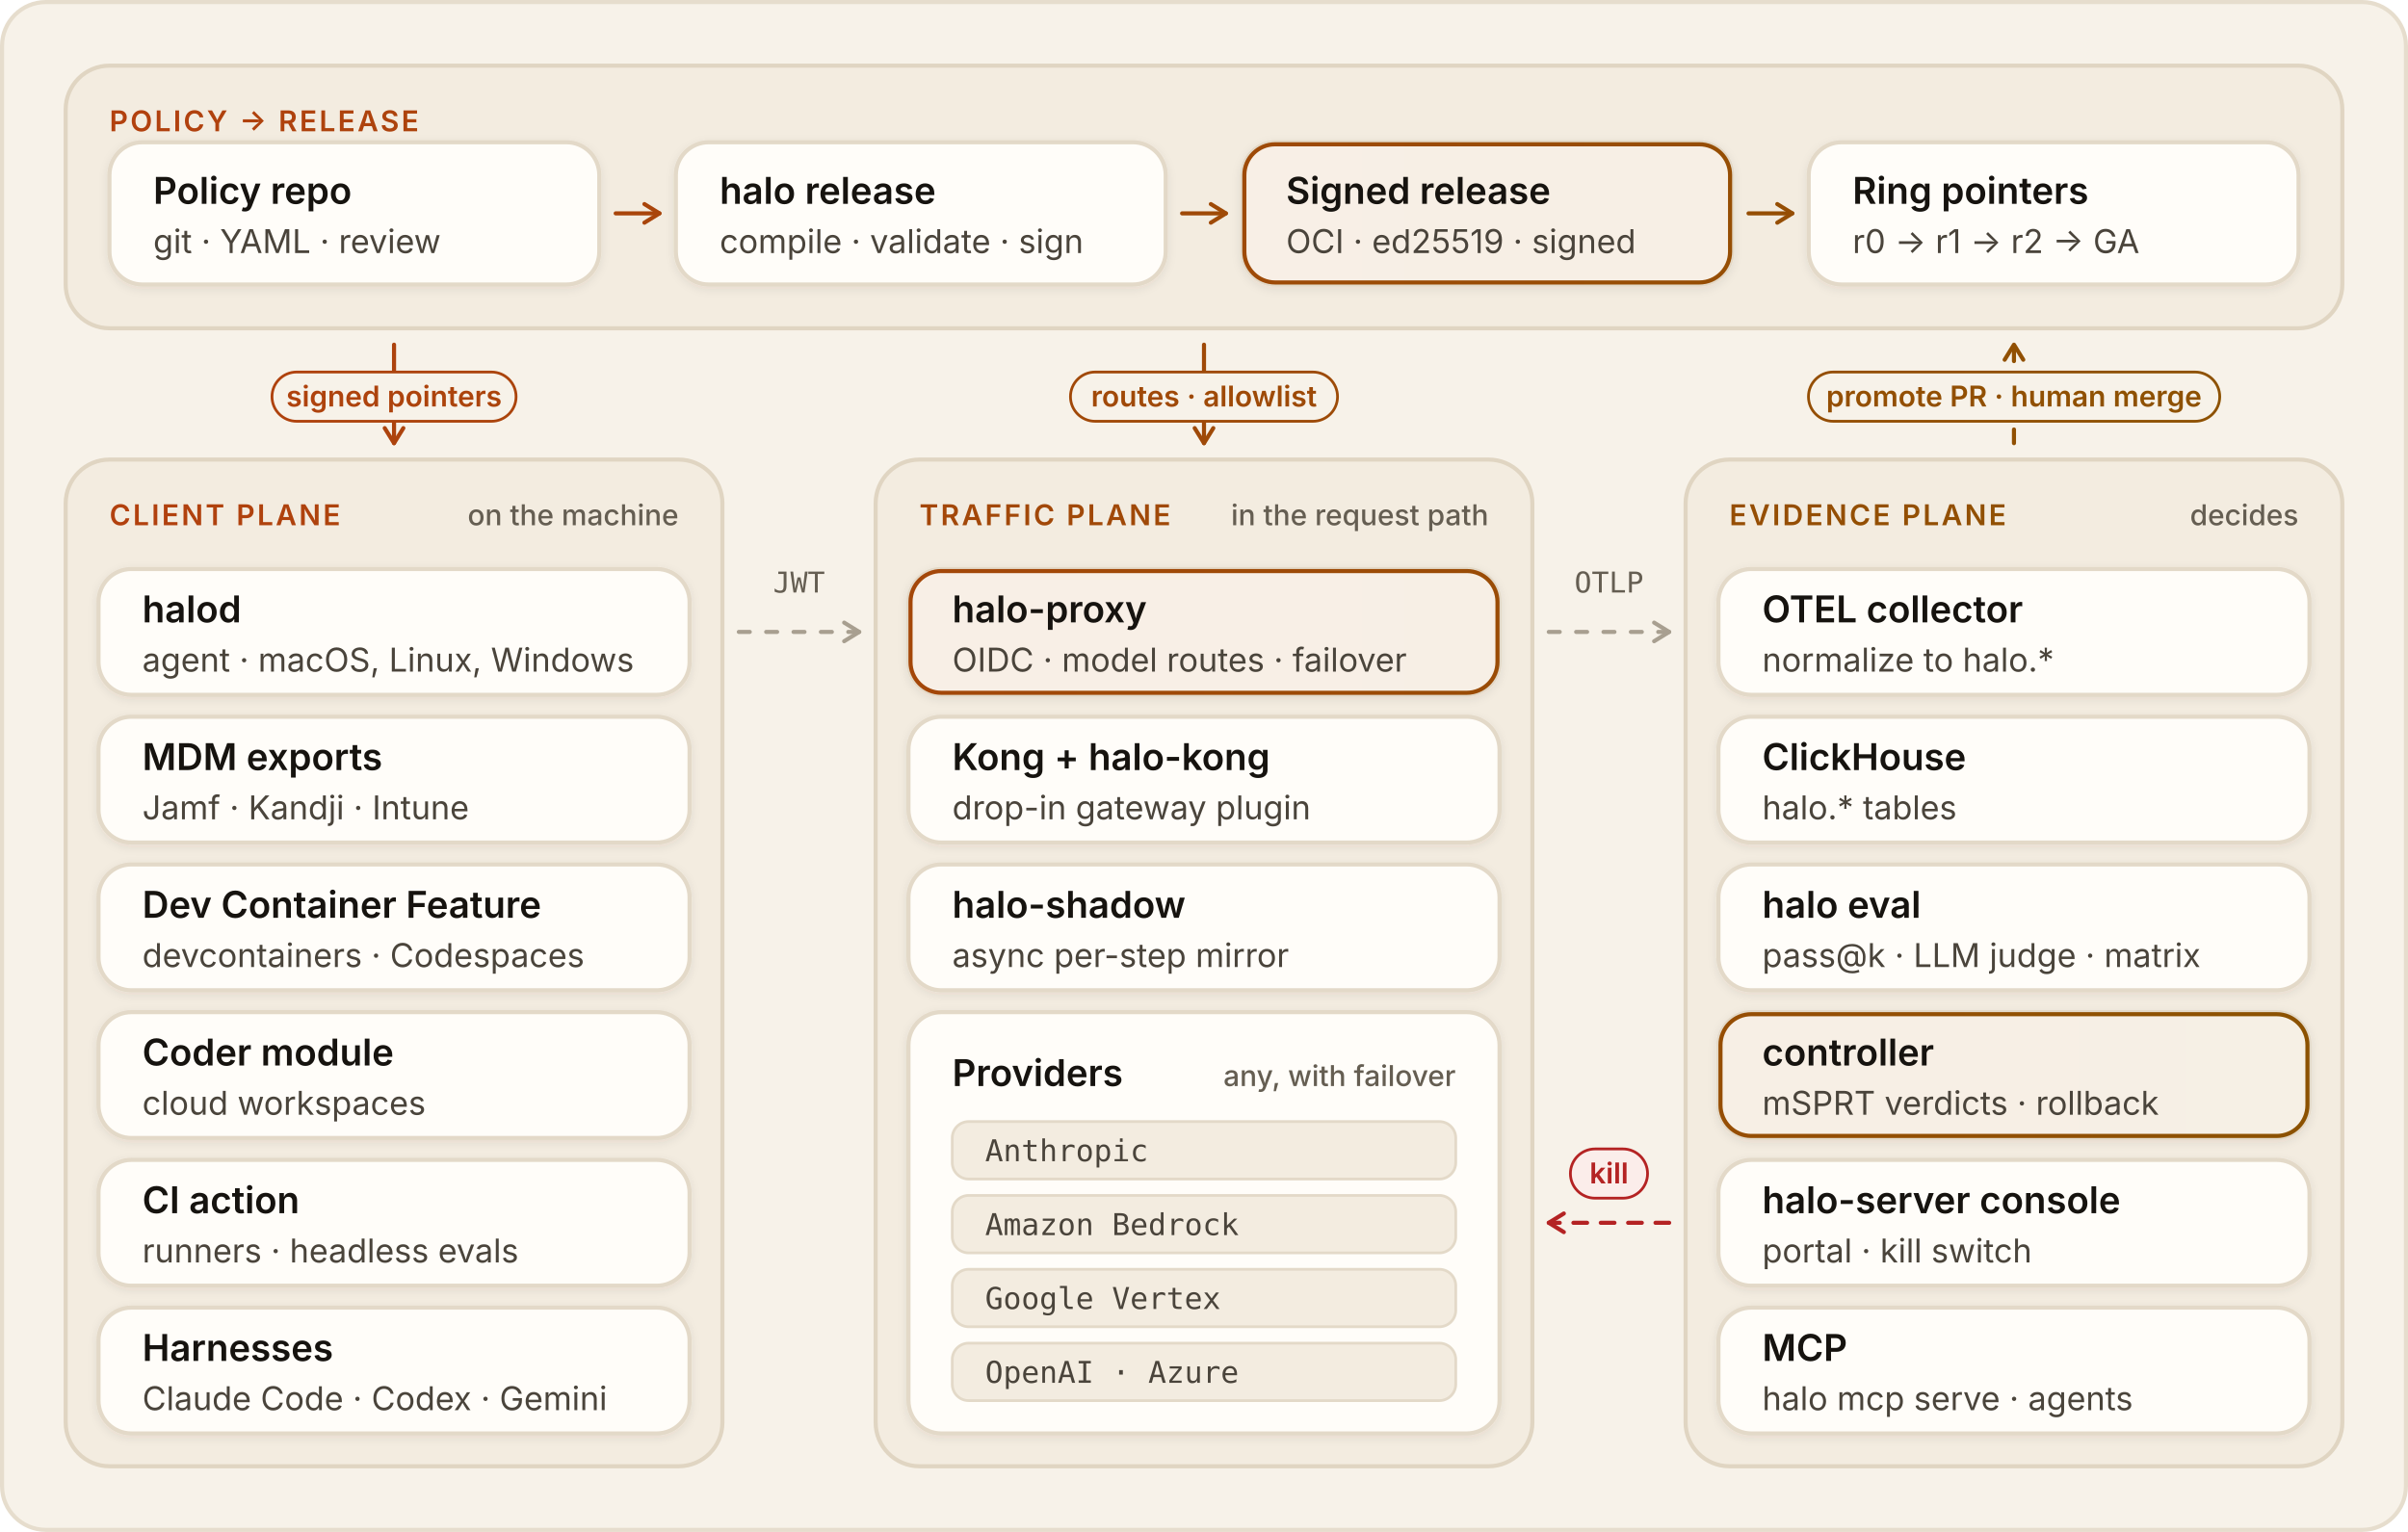
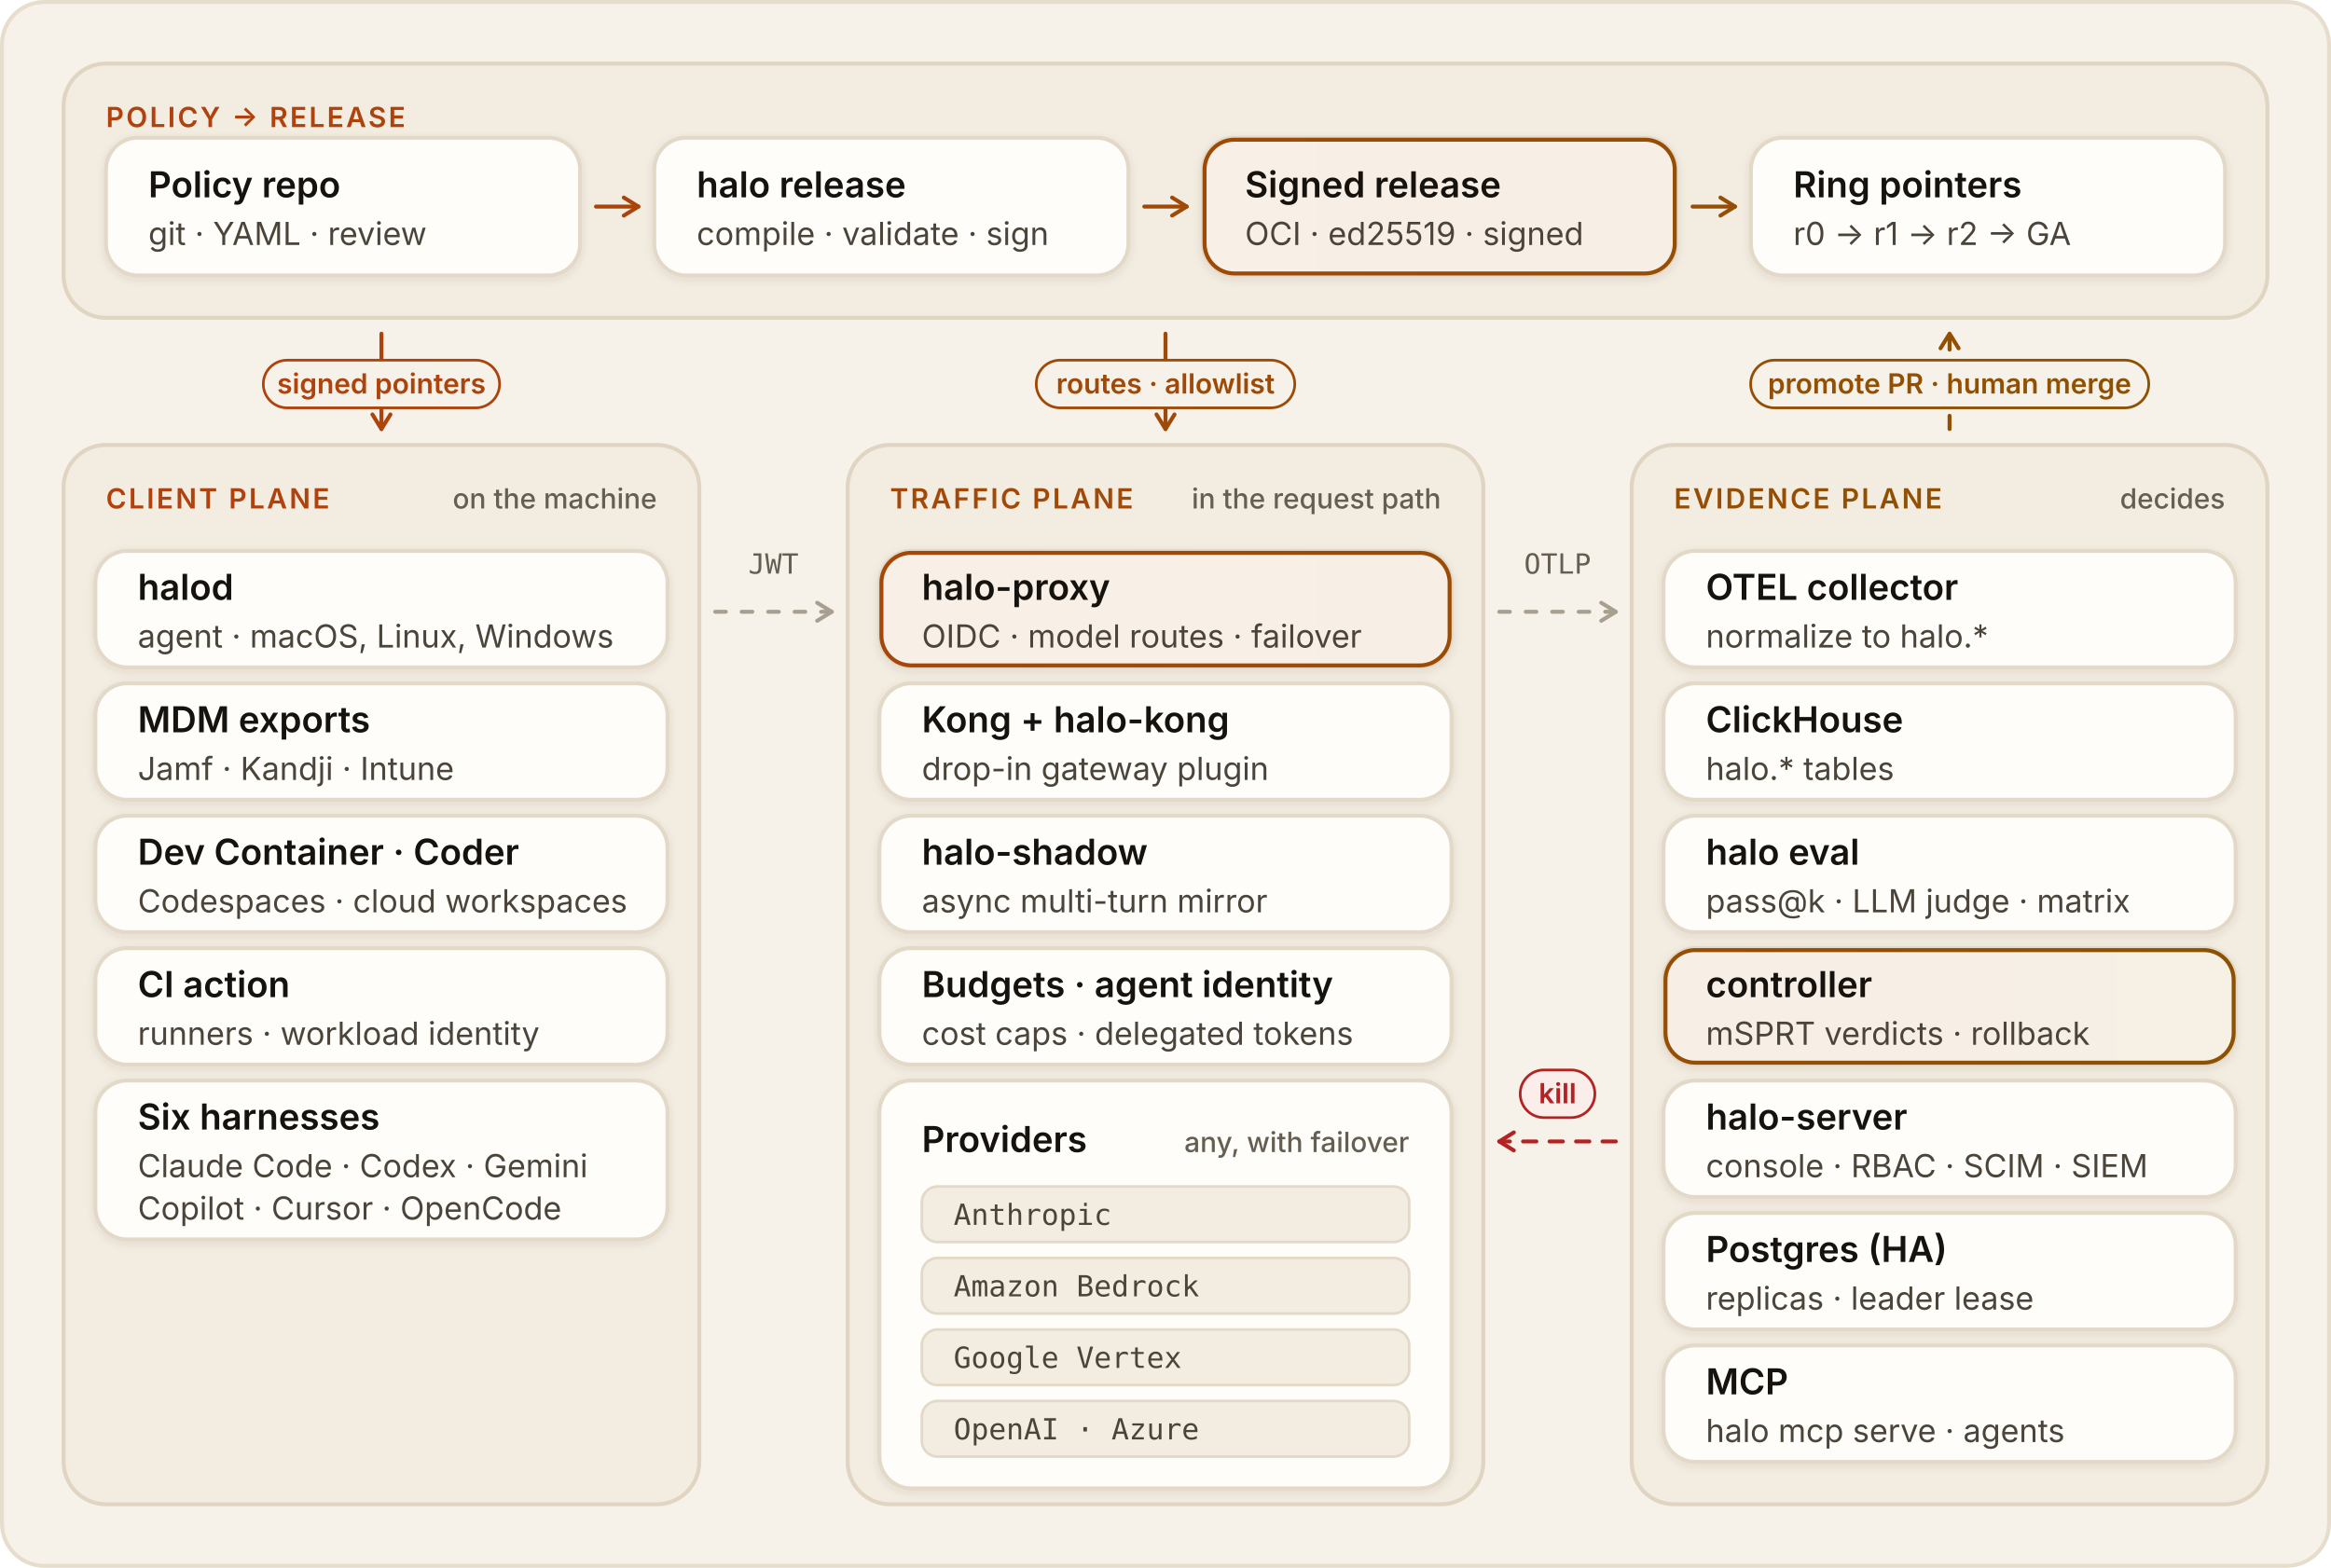
- <svg xmlns="http://www.w3.org/2000/svg" viewBox="0 0 880 560" width="880" height="560" role="img" aria-labelledby="t d" font-family="ui-sans-serif,-apple-system,Inter,'Segoe UI',sans-serif">
+ <svg xmlns="http://www.w3.org/2000/svg" viewBox="0 0 880 592" width="880" height="592" role="img" aria-labelledby="t d" font-family="ui-sans-serif,-apple-system,Inter,'Segoe UI',sans-serif">
  <style>
.cv{fill:#f7f2e9;stroke:#e6ddcd;stroke-width:1.5}
.card{fill:#fffdf9;stroke:#e3d9c8;stroke-width:1.5}
.soft{fill:url(#gs)}
.ring{fill:none;stroke:url(#ga);stroke-width:1.5}
.dcard{fill:#fbedea;stroke:#b42323;stroke-width:1.5}
.ghost{fill:none;stroke:#a89f90;stroke-width:1.5;stroke-dasharray:4 4}
.zone{fill:#f3ece0;stroke:#e0d5c2;stroke-width:1.5}
.chip{fill:#f3ece0;stroke:#e3d9c8;stroke-width:1}
text{font-family:ui-sans-serif,-apple-system,Inter,'Segoe UI',sans-serif}
.t{font-size:13.5px;font-weight:600;fill:#16130f}
.tm{font:600 12.5px ui-monospace,'SF Mono','JetBrains Mono',Menlo,Consolas,monospace;fill:#16130f}
.td{fill:#b42323}
.s{font-size:12px;fill:#4a443b}
.m{font:11px ui-monospace,'SF Mono','JetBrains Mono',Menlo,Consolas,monospace;fill:#4a443b}
.xs{font-size:10.5px;font-weight:500;fill:#655e52}
.xm{font-family:ui-monospace,'SF Mono','JetBrains Mono',Menlo,Consolas,monospace;font-weight:400}
.xa{fill:url(#ga);font-weight:600}
.xd{fill:#b42323;font-weight:600}
.xw{fill:#fffdf9;font-weight:600}
.k{font-size:10.5px;font-weight:600;letter-spacing:.08em;fill:#655e52}
.ka{fill:url(#ga)}
.h1{font-size:42px;font-weight:700;letter-spacing:-.02em;fill:#16130f}
.ln,.la,.ld,.lm{fill:none;stroke-width:1.5;stroke-linecap:round;stroke-linejoin:round}
.ln{stroke:#a89f90}.la{stroke:url(#ga)}.ld{stroke:#b42323}.lm{stroke:#e3d9c8}
.lane{stroke:#e3d9c8;stroke-width:1.5;stroke-dasharray:3 4}
.dash{stroke-dasharray:5 5}
.dl{fill:#a89f90}.da{fill:url(#ga)}.dd{fill:#b42323}
.pl{fill:#f7f2e9}.pa{fill:#f7f2e9;stroke:url(#ga);stroke-width:1}
.pd{fill:#fbedea;stroke:#b42323;stroke-width:1}.ps{fill:url(#ga)}
.fa{fill:url(#ga)}.fs{fill:url(#gs)}.fm{fill:#f3ece0}.fd{fill:#b42323}.ft{fill:#16130f}
.bdg{fill:url(#ga)}.bn{font-size:9.5px;font-weight:700;fill:#fffdf9}
.ic{fill:none;stroke:url(#ga);stroke-width:1.75;stroke-linecap:round;stroke-linejoin:round}
.pkt{fill:url(#ga)}
.grow{transform-box:fill-box;transform-origin:left;animation:grow 4.8s cubic-bezier(.6,0,.2,1) infinite}
@keyframes grow{0%{transform:scaleX(.08)}25%{transform:scaleX(.3)}50%{transform:scaleX(.55)}75%,100%{transform:scaleX(1)}}
.flow{stroke-dasharray:4 6;animation:flow 1.1s linear infinite}
@keyframes flow{to{stroke-dashoffset:-20}}
.blink{animation:blink 3.2s ease-in-out infinite}
@keyframes blink{0%,100%{opacity:.18}35%,65%{opacity:1}}
.pulse{transform-box:fill-box;transform-origin:center;animation:pulse 2.8s ease-out infinite}
@keyframes pulse{0%{opacity:.55;transform:scale(.6)}100%{opacity:0;transform:scale(1.5)}}
@media (prefers-reduced-motion:reduce){.flow,.blink,.pulse,.grow{animation:none}.blink{opacity:1}.pulse,.pkt{display:none}}
</style>
  <defs>
    <linearGradient id="ga" gradientUnits="userSpaceOnUse" x1="0" y1="0" x2="880" y2="0">
      <stop offset="0" stop-color="#b4400f" />
      <stop offset="1" stop-color="#8a5300" />
    </linearGradient>
    <linearGradient id="gs" gradientUnits="userSpaceOnUse" x1="0" y1="0" x2="880" y2="0">
      <stop offset="0" stop-color="#b4400f" stop-opacity="0.08" />
      <stop offset="1" stop-color="#8a5300" stop-opacity="0.08" />
    </linearGradient>
    <filter id="sh" x="-10%" y="-10%" width="120%" height="140%">
      <feDropShadow dx="0" dy="1" stdDeviation="1.6" flood-color="#3c280a" flood-opacity="0.08" />
    </filter>
  </defs>
-   <rect class="cv" x=".75" y=".75" width="878.5" height="558.5" rx="16" />
+   <rect class="cv" x=".75" y=".75" width="878.5" height="590.5" rx="16" />
  <rect class="zone" x="24" y="24" width="832" height="96" rx="16" />
  <text class="k ka" x="40" y="48">POLICY → RELEASE</text>
  <rect class="card" x="40.0" y="52" width="179.0" height="52" rx="12" filter="url(#sh)" />
  <text class="t" x="56" y="74.5">Policy repo</text>
  <text class="s" x="56" y="92.5">git · YAML · review</text>
  <rect class="card" x="247.0" y="52" width="179.0" height="52" rx="12" filter="url(#sh)" />
  <text class="t" x="263" y="74.5">halo release</text>
  <text class="s" x="263" y="92.5">compile · validate · sign</text>
  <rect class="card" x="454.0" y="52" width="179.0" height="52" rx="12" filter="url(#sh)" />
  <rect class="soft" x="454.0" y="52" width="179.0" height="52" rx="12" />
  <rect class="ring" x="454.75" y="52.75" width="177.5" height="50.5" rx="11.25" />
  <text class="t" x="470" y="74.5">Signed release</text>
  <text class="s" x="470" y="92.5">OCI · ed25519 · signed</text>
  <rect class="card" x="661.0" y="52" width="179.0" height="52" rx="12" filter="url(#sh)" />
  <text class="t" x="677" y="74.5">Ring pointers</text>
  <text class="s" x="677" y="92.5">r0 → r1 → r2 → GA</text>
  <path class="la" d="M225 78L241 78" />
  <path class="la hd" d="M235.5 81.4L241 78L235.5 74.6" />
  <path class="la" d="M432 78L448 78" />
  <path class="la hd" d="M442.5 81.4L448 78L442.5 74.6" />
  <path class="la" d="M639 78L655 78" />
  <path class="la hd" d="M649.5 81.4L655 78L649.5 74.6" />
-   <rect class="zone" x="24" y="168" width="240" height="368" rx="16" />
+   <rect class="zone" x="24" y="168" width="240" height="400" rx="16" />
  <text class="k ka" x="40" y="192">CLIENT PLANE</text>
  <text class="xs" x="248" y="192" text-anchor="end">on the machine</text>
-   <rect class="card" x="36" y="208" width="216" height="46" rx="12" filter="url(#sh)" />
-   <text class="t" x="52" y="227.5">halod</text>
-   <text class="s" x="52" y="245.5">agent · macOS, Linux, Windows</text>
-   <rect class="card" x="36" y="262" width="216" height="46" rx="12" filter="url(#sh)" />
-   <text class="t" x="52" y="281.5">MDM exports</text>
-   <text class="s" x="52" y="299.5">Jamf · Kandji · Intune</text>
-   <rect class="card" x="36" y="316" width="216" height="46" rx="12" filter="url(#sh)" />
-   <text class="t" x="52" y="335.5">Dev Container Feature</text>
-   <text class="s" x="52" y="353.5">devcontainers · Codespaces</text>
-   <rect class="card" x="36" y="370" width="216" height="46" rx="12" filter="url(#sh)" />
-   <text class="t" x="52" y="389.5">Coder module</text>
-   <text class="s" x="52" y="407.5">cloud workspaces</text>
-   <rect class="card" x="36" y="424" width="216" height="46" rx="12" filter="url(#sh)" />
-   <text class="t" x="52" y="443.5">CI action</text>
-   <text class="s" x="52" y="461.5">runners · headless evals</text>
-   <rect class="card" x="36" y="478" width="216" height="46" rx="12" filter="url(#sh)" />
-   <text class="t" x="52" y="497.5">Harnesses</text>
-   <text class="s" x="52" y="515.5">Claude Code · Codex · Gemini</text>
-   <rect class="zone" x="320" y="168" width="240" height="368" rx="16" />
+   <rect class="card" x="36" y="208" width="216" height="44" rx="12" filter="url(#sh)" />
+   <text class="t" x="52" y="226.5">halod</text>
+   <text class="s" x="52" y="244.5">agent · macOS, Linux, Windows</text>
+   <rect class="card" x="36" y="258" width="216" height="44" rx="12" filter="url(#sh)" />
+   <text class="t" x="52" y="276.5">MDM exports</text>
+   <text class="s" x="52" y="294.5">Jamf · Kandji · Intune</text>
+   <rect class="card" x="36" y="308" width="216" height="44" rx="12" filter="url(#sh)" />
+   <text class="t" x="52" y="326.5">Dev Container · Coder</text>
+   <text class="s" x="52" y="344.5">Codespaces · cloud workspaces</text>
+   <rect class="card" x="36" y="358" width="216" height="44" rx="12" filter="url(#sh)" />
+   <text class="t" x="52" y="376.5">CI action</text>
+   <text class="s" x="52" y="394.5">runners · workload identity</text>
+   <rect class="card" x="36" y="408" width="216" height="60" rx="12" filter="url(#sh)" />
+   <text class="t" x="52" y="426.5">Six harnesses</text>
+   <text class="s" x="52" y="444.5">Claude Code · Codex · Gemini</text>
+   <text class="s" x="52" y="460.5">Copilot · Cursor · OpenCode</text>
+   <rect class="zone" x="320" y="168" width="240" height="400" rx="16" />
  <text class="k ka" x="336" y="192">TRAFFIC PLANE</text>
  <text class="xs" x="544" y="192" text-anchor="end">in the request path</text>
-   <rect class="card" x="332" y="208" width="216" height="46" rx="12" filter="url(#sh)" />
-   <rect class="soft" x="332" y="208" width="216" height="46" rx="12" />
-   <rect class="ring" x="332.75" y="208.75" width="214.5" height="44.5" rx="11.25" />
-   <text class="t" x="348" y="227.5">halo-proxy</text>
-   <text class="s" x="348" y="245.5">OIDC · model routes · failover</text>
-   <rect class="card" x="332" y="262" width="216" height="46" rx="12" filter="url(#sh)" />
-   <text class="t" x="348" y="281.5">Kong + halo-kong</text>
-   <text class="s" x="348" y="299.5">drop-in gateway plugin</text>
-   <rect class="card" x="332" y="316" width="216" height="46" rx="12" filter="url(#sh)" />
-   <text class="t" x="348" y="335.5">halo-shadow</text>
-   <text class="s" x="348" y="353.5">async per-step mirror</text>
-   <rect class="zone" x="616" y="168" width="240" height="368" rx="16" />
+   <rect class="card" x="332" y="208" width="216" height="44" rx="12" filter="url(#sh)" />
+   <rect class="soft" x="332" y="208" width="216" height="44" rx="12" />
+   <rect class="ring" x="332.75" y="208.75" width="214.5" height="42.5" rx="11.25" />
+   <text class="t" x="348" y="226.5">halo-proxy</text>
+   <text class="s" x="348" y="244.5">OIDC · model routes · failover</text>
+   <rect class="card" x="332" y="258" width="216" height="44" rx="12" filter="url(#sh)" />
+   <text class="t" x="348" y="276.5">Kong + halo-kong</text>
+   <text class="s" x="348" y="294.5">drop-in gateway plugin</text>
+   <rect class="card" x="332" y="308" width="216" height="44" rx="12" filter="url(#sh)" />
+   <text class="t" x="348" y="326.5">halo-shadow</text>
+   <text class="s" x="348" y="344.5">async multi-turn mirror</text>
+   <rect class="card" x="332" y="358" width="216" height="44" rx="12" filter="url(#sh)" />
+   <text class="t" x="348" y="376.5">Budgets · agent identity</text>
+   <text class="s" x="348" y="394.5">cost caps · delegated tokens</text>
+   <rect class="zone" x="616" y="168" width="240" height="400" rx="16" />
  <text class="k ka" x="632" y="192">EVIDENCE PLANE</text>
  <text class="xs" x="840" y="192" text-anchor="end">decides</text>
-   <rect class="card" x="628" y="208" width="216" height="46" rx="12" filter="url(#sh)" />
-   <text class="t" x="644" y="227.5">OTEL collector</text>
-   <text class="s" x="644" y="245.5">normalize to halo.*</text>
-   <rect class="card" x="628" y="262" width="216" height="46" rx="12" filter="url(#sh)" />
-   <text class="t" x="644" y="281.5">ClickHouse</text>
-   <text class="s" x="644" y="299.5">halo.* tables</text>
-   <rect class="card" x="628" y="316" width="216" height="46" rx="12" filter="url(#sh)" />
-   <text class="t" x="644" y="335.5">halo eval</text>
-   <text class="s" x="644" y="353.5">pass@k · LLM judge · matrix</text>
-   <rect class="card" x="628" y="370" width="216" height="46" rx="12" filter="url(#sh)" />
-   <rect class="soft" x="628" y="370" width="216" height="46" rx="12" />
-   <rect class="ring" x="628.75" y="370.75" width="214.5" height="44.5" rx="11.25" />
-   <text class="t" x="644" y="389.5">controller</text>
-   <text class="s" x="644" y="407.5">mSPRT verdicts · rollback</text>
-   <rect class="card" x="628" y="424" width="216" height="46" rx="12" filter="url(#sh)" />
-   <text class="t" x="644" y="443.5">halo-server console</text>
-   <text class="s" x="644" y="461.5">portal · kill switch</text>
-   <rect class="card" x="628" y="478" width="216" height="46" rx="12" filter="url(#sh)" />
-   <text class="t" x="644" y="497.5">MCP</text>
-   <text class="s" x="644" y="515.5">halo mcp serve · agents</text>
-   <rect class="card" x="332" y="370" width="216" height="154" rx="12" filter="url(#sh)" />
-   <text class="t" x="348" y="397">Providers</text>
-   <text class="xs" x="532" y="397" text-anchor="end">any, with failover</text>
-   <rect class="chip" x="348" y="410" width="184" height="21" rx="6" />
-   <text class="m" x="360" y="424.5">Anthropic</text>
-   <rect class="chip" x="348" y="437" width="184" height="21" rx="6" />
-   <text class="m" x="360" y="451.5">Amazon Bedrock</text>
-   <rect class="chip" x="348" y="464" width="184" height="21" rx="6" />
-   <text class="m" x="360" y="478.5">Google Vertex</text>
-   <rect class="chip" x="348" y="491" width="184" height="21" rx="6" />
-   <text class="m" x="360" y="505.5">OpenAI · Azure</text>
+   <rect class="card" x="628" y="208" width="216" height="44" rx="12" filter="url(#sh)" />
+   <text class="t" x="644" y="226.5">OTEL collector</text>
+   <text class="s" x="644" y="244.5">normalize to halo.*</text>
+   <rect class="card" x="628" y="258" width="216" height="44" rx="12" filter="url(#sh)" />
+   <text class="t" x="644" y="276.5">ClickHouse</text>
+   <text class="s" x="644" y="294.5">halo.* tables</text>
+   <rect class="card" x="628" y="308" width="216" height="44" rx="12" filter="url(#sh)" />
+   <text class="t" x="644" y="326.5">halo eval</text>
+   <text class="s" x="644" y="344.5">pass@k · LLM judge · matrix</text>
+   <rect class="card" x="628" y="358" width="216" height="44" rx="12" filter="url(#sh)" />
+   <rect class="soft" x="628" y="358" width="216" height="44" rx="12" />
+   <rect class="ring" x="628.75" y="358.75" width="214.5" height="42.5" rx="11.25" />
+   <text class="t" x="644" y="376.5">controller</text>
+   <text class="s" x="644" y="394.5">mSPRT verdicts · rollback</text>
+   <rect class="card" x="628" y="408" width="216" height="44" rx="12" filter="url(#sh)" />
+   <text class="t" x="644" y="426.5">halo-server</text>
+   <text class="s" x="644" y="444.5">console · RBAC · SCIM · SIEM</text>
+   <rect class="card" x="628" y="458" width="216" height="44" rx="12" filter="url(#sh)" />
+   <text class="t" x="644" y="476.5">Postgres (HA)</text>
+   <text class="s" x="644" y="494.5">replicas · leader lease</text>
+   <rect class="card" x="628" y="508" width="216" height="44" rx="12" filter="url(#sh)" />
+   <text class="t" x="644" y="526.5">MCP</text>
+   <text class="s" x="644" y="544.5">halo mcp serve · agents</text>
+   <rect class="card" x="332" y="408" width="216" height="154" rx="12" filter="url(#sh)" />
+   <text class="t" x="348" y="435">Providers</text>
+   <text class="xs" x="532" y="435" text-anchor="end">any, with failover</text>
+   <rect class="chip" x="348" y="448" width="184" height="21" rx="6" />
+   <text class="m" x="360" y="462.5">Anthropic</text>
+   <rect class="chip" x="348" y="475" width="184" height="21" rx="6" />
+   <text class="m" x="360" y="489.5">Amazon Bedrock</text>
+   <rect class="chip" x="348" y="502" width="184" height="21" rx="6" />
+   <text class="m" x="360" y="516.5">Google Vertex</text>
+   <rect class="chip" x="348" y="529" width="184" height="21" rx="6" />
+   <text class="m" x="360" y="543.5">OpenAI · Azure</text>
  <path class="la" d="M144 126L144 162" />
  <path class="la hd" d="M140.6 156.5L144 162L147.4 156.5" />
  <rect class="pa" x="99.4" y="136" width="89.2" height="18" rx="9" />
  <text class="xs xa" x="144" y="148.6" text-anchor="middle">signed pointers</text>
  <path class="la" d="M440 126L440 162" />
  <path class="la hd" d="M436.6 156.5L440 162L443.4 156.5" />
  <rect class="pa" x="391.2" y="136" width="97.6" height="18" rx="9" />
  <text class="xs xa" x="440" y="148.6" text-anchor="middle">routes · allowlist</text>
  <path class="la dash" d="M736 162L736 126" />
  <path class="la hd" d="M739.4 131.5L736 126L732.6 131.5" />
  <rect class="pa" x="660.9" y="136" width="150.3" height="18" rx="9" />
  <text class="xs xa" x="736" y="148.6" text-anchor="middle">promote PR · human merge</text>
  <path class="ln flow" d="M270 231L314 231" />
  <path class="ln hd" d="M308.5 234.4L314 231L308.5 227.6" />
  <rect class="pl" x="275.4" y="204" width="33.2" height="18" rx="9" />
  <text class="xs xm" x="292" y="216.6" text-anchor="middle">JWT</text>
  <path class="ln flow" d="M566 231L610 231" />
  <path class="ln hd" d="M604.5 234.4L610 231L604.5 227.6" />
  <rect class="pl" x="568.2" y="204" width="39.6" height="18" rx="9" />
  <text class="xs xm" x="588" y="216.6" text-anchor="middle">OTLP</text>
-   <path class="ld dash" d="M610 447L566 447" />
-   <path class="ld hd" d="M571.5 443.6L566 447L571.5 450.4" />
-   <rect class="pd" x="573.9" y="420" width="28.2" height="18" rx="9" />
-   <text class="xs xd" x="588" y="432.6" text-anchor="middle">kill</text>
+   <path class="ld dash" d="M610 431L566 431" />
+   <path class="ld hd" d="M571.5 427.6L566 431L571.5 434.4" />
+   <rect class="pd" x="573.9" y="404" width="28.2" height="18" rx="9" />
+   <text class="xs xd" x="588" y="416.6" text-anchor="middle">kill</text>
</svg>
